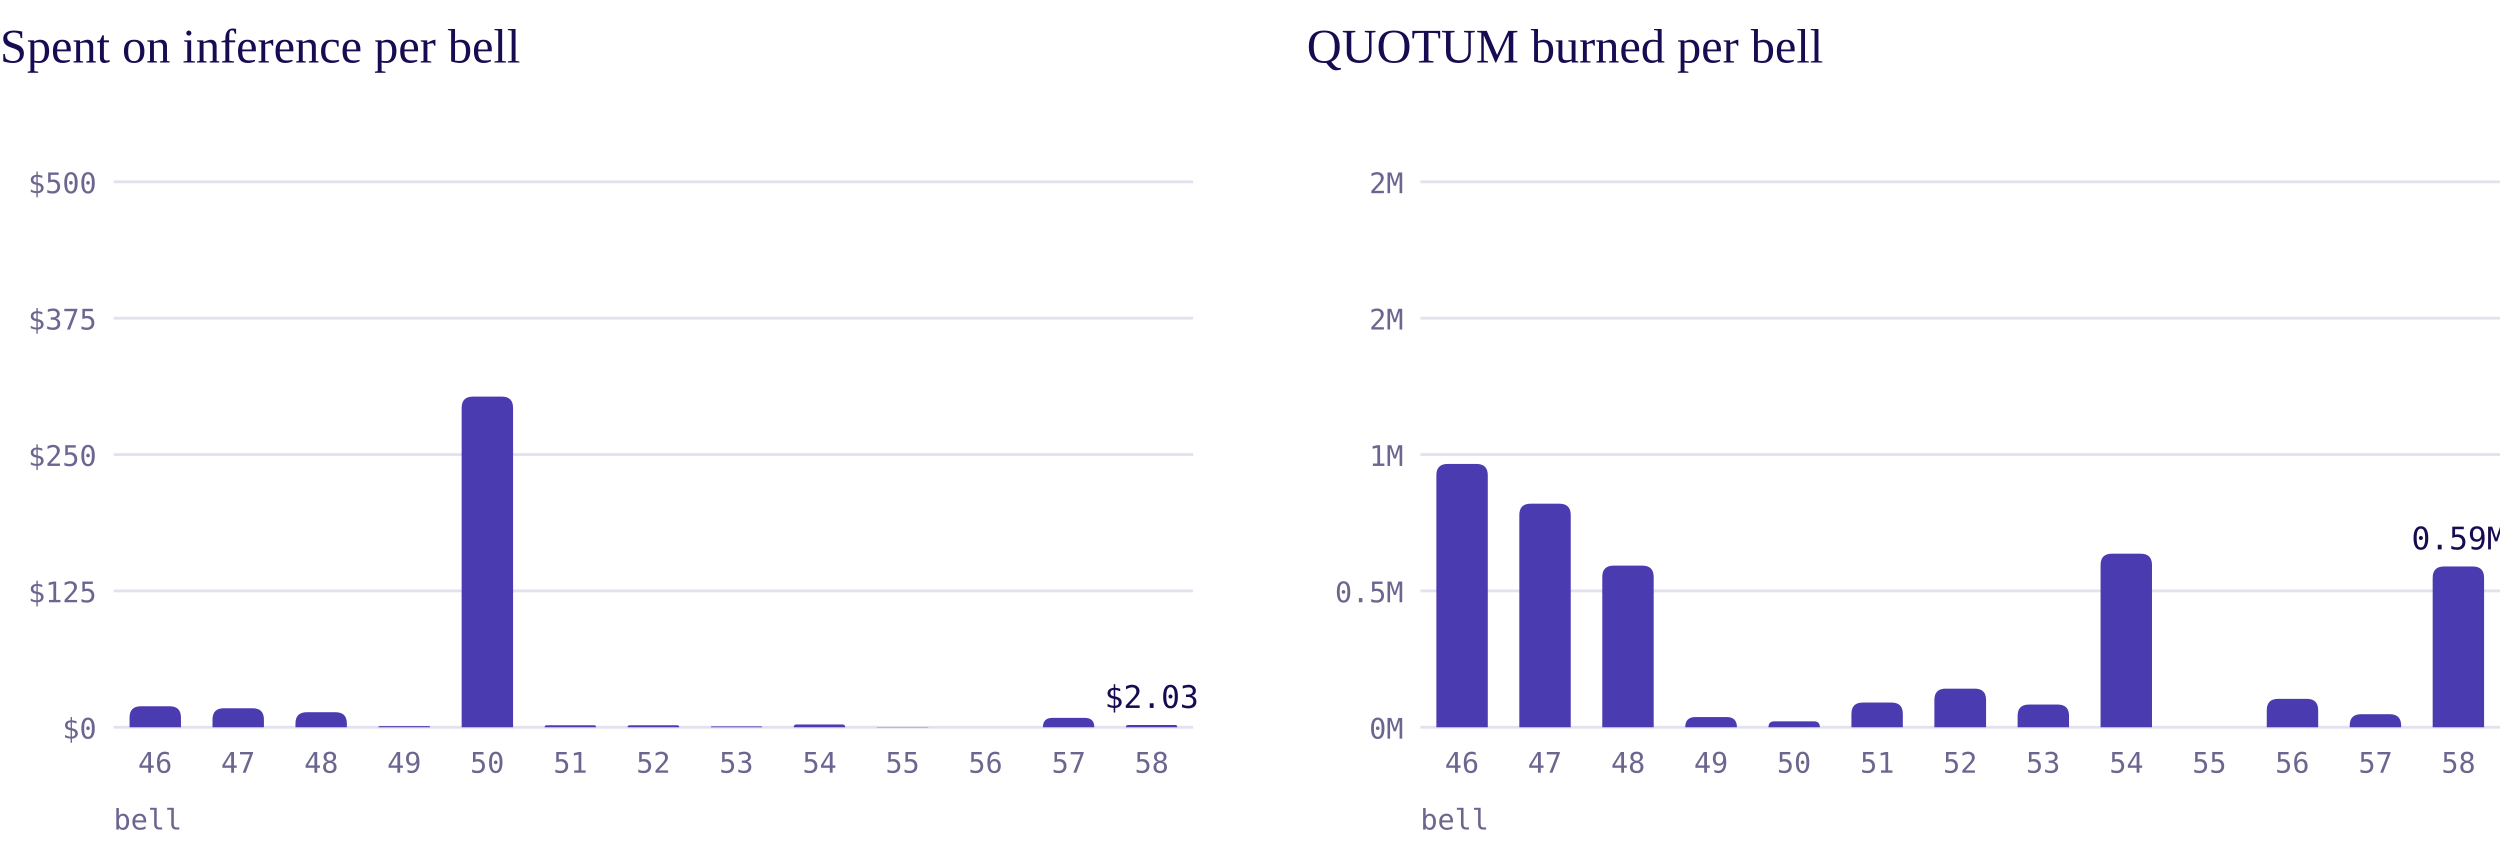
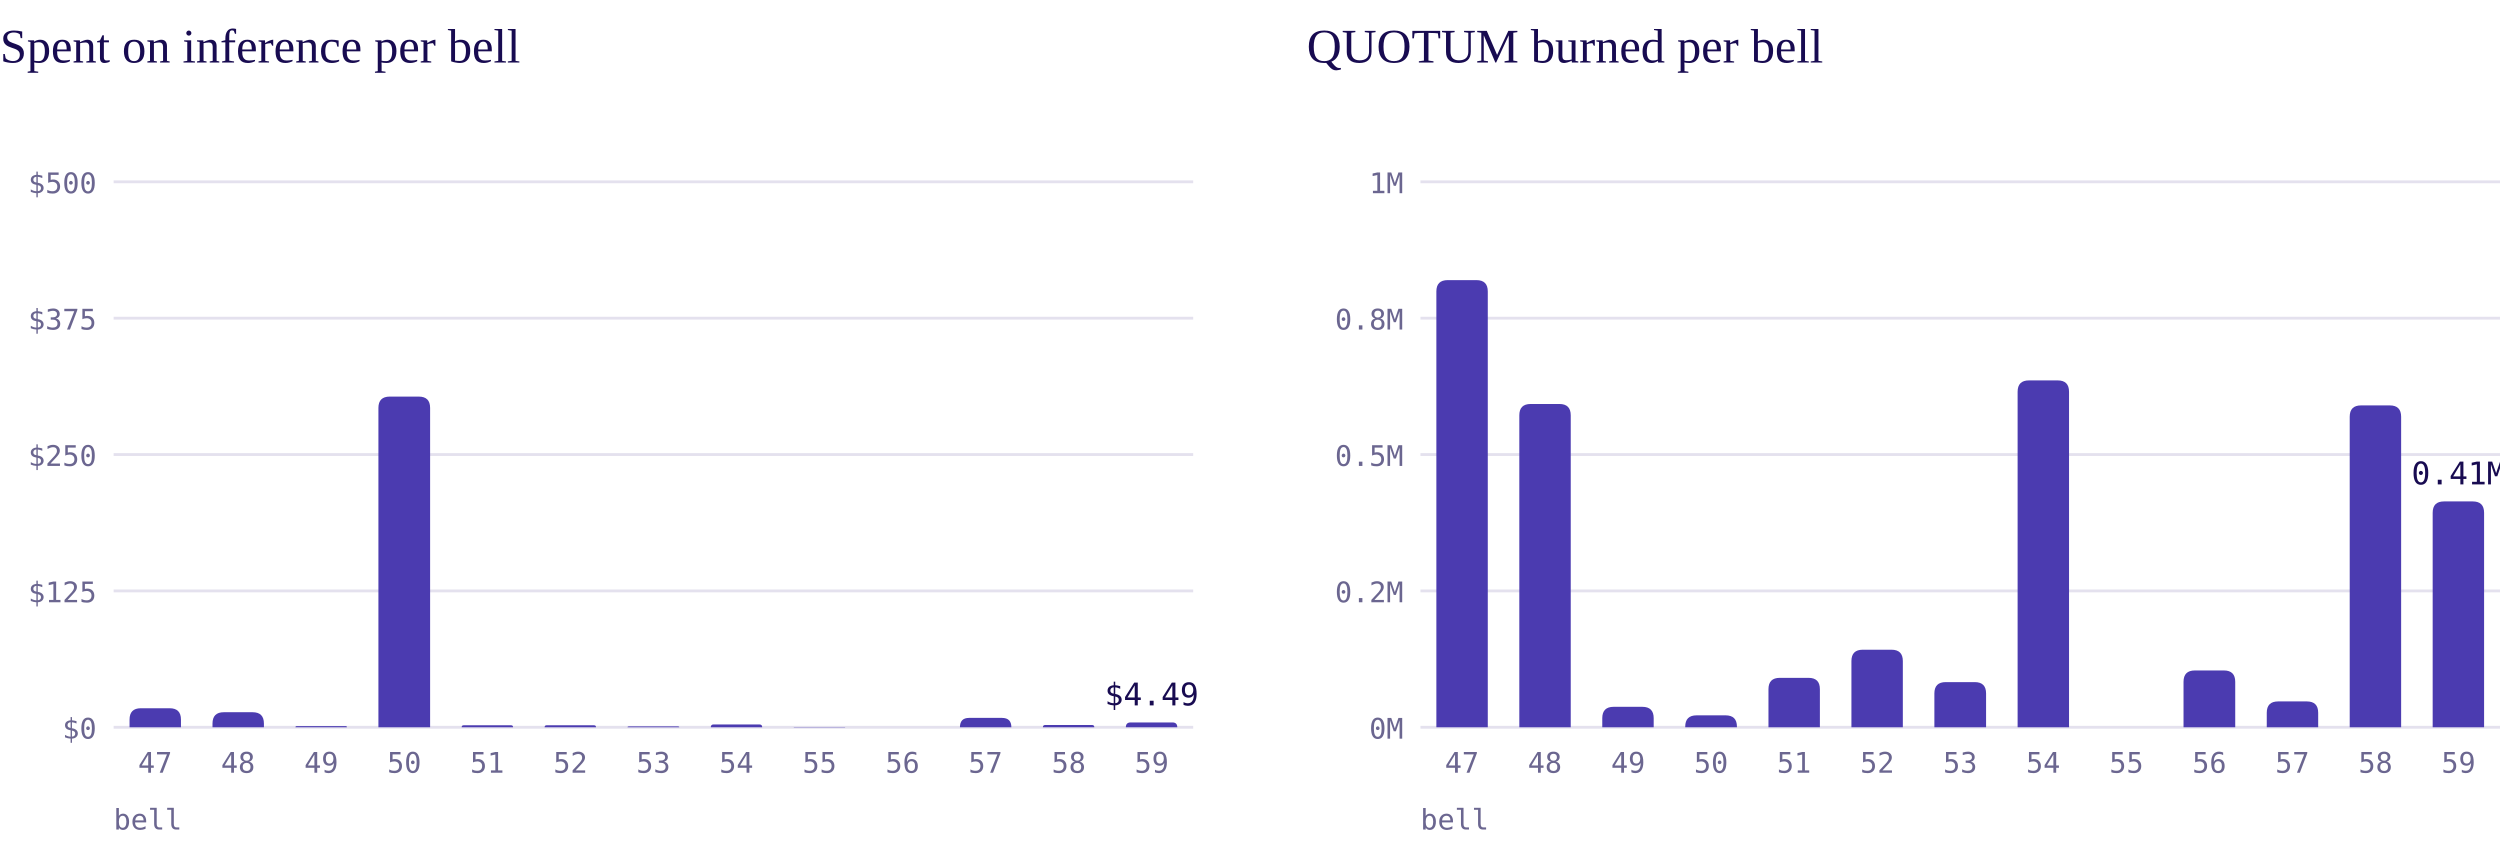
- <svg xmlns="http://www.w3.org/2000/svg" viewBox="0 0 880 300" width="880" height="300" role="img" aria-label="quotum bells 1 to 58: inference spent and QUOTUM burned per bell">
+ <svg xmlns="http://www.w3.org/2000/svg" viewBox="0 0 880 300" width="880" height="300" role="img" aria-label="quotum bells 1 to 59: inference spent and QUOTUM burned per bell">
  <text x="0" y="22" font-family="Georgia,'Times New Roman',serif" font-size="17" fill="#180b51">Spent on inference per bell</text>
  <line x1="40" x2="420" y1="256.0" y2="256.0" stroke="#e4e1ee" stroke-width="1" />
  <text x="34" y="260.0" text-anchor="end" font-family="ui-monospace,SFMono-Regular,Menlo,monospace" font-size="10" fill="#6b6690">$0</text>
  <line x1="40" x2="420" y1="208.0" y2="208.0" stroke="#e4e1ee" stroke-width="1" />
  <text x="34" y="212.0" text-anchor="end" font-family="ui-monospace,SFMono-Regular,Menlo,monospace" font-size="10" fill="#6b6690">$125</text>
  <line x1="40" x2="420" y1="160.0" y2="160.0" stroke="#e4e1ee" stroke-width="1" />
  <text x="34" y="164.0" text-anchor="end" font-family="ui-monospace,SFMono-Regular,Menlo,monospace" font-size="10" fill="#6b6690">$250</text>
  <line x1="40" x2="420" y1="112.0" y2="112.0" stroke="#e4e1ee" stroke-width="1" />
  <text x="34" y="116.0" text-anchor="end" font-family="ui-monospace,SFMono-Regular,Menlo,monospace" font-size="10" fill="#6b6690">$375</text>
  <line x1="40" x2="420" y1="64.0" y2="64.0" stroke="#e4e1ee" stroke-width="1" />
  <text x="34" y="68.0" text-anchor="end" font-family="ui-monospace,SFMono-Regular,Menlo,monospace" font-size="10" fill="#6b6690">$500</text>
-   <path d="M45.6,256.0 V252.6 Q45.6,248.6 49.6,248.6 H59.7 Q63.7,248.6 63.7,252.6 V256.0 Z" fill="#4b3bb0" />
-   <text x="54.6" y="272" text-anchor="middle" font-family="ui-monospace,SFMono-Regular,Menlo,monospace" font-size="10" fill="#6b6690">46</text>
-   <path d="M74.8,256.0 V253.3 Q74.8,249.3 78.8,249.3 H88.9 Q92.9,249.3 92.9,253.3 V256.0 Z" fill="#4b3bb0" />
-   <text x="83.8" y="272" text-anchor="middle" font-family="ui-monospace,SFMono-Regular,Menlo,monospace" font-size="10" fill="#6b6690">47</text>
-   <path d="M104.0,256.0 V254.7 Q104.0,250.7 108.0,250.7 H118.1 Q122.1,250.7 122.1,254.7 V256.0 Z" fill="#4b3bb0" />
-   <text x="113.1" y="272" text-anchor="middle" font-family="ui-monospace,SFMono-Regular,Menlo,monospace" font-size="10" fill="#6b6690">48</text>
-   <path d="M133.2,256.0 V256.0 Q133.2,255.6 133.6,255.6 H151.0 Q151.4,255.6 151.4,256.0 V256.0 Z" fill="#4b3bb0" />
-   <text x="142.3" y="272" text-anchor="middle" font-family="ui-monospace,SFMono-Regular,Menlo,monospace" font-size="10" fill="#6b6690">49</text>
-   <path d="M162.5,256.0 V143.6 Q162.5,139.6 166.5,139.6 H176.6 Q180.6,139.6 180.6,143.6 V256.0 Z" fill="#4b3bb0" />
-   <text x="171.5" y="272" text-anchor="middle" font-family="ui-monospace,SFMono-Regular,Menlo,monospace" font-size="10" fill="#6b6690">50</text>
-   <path d="M191.7,256.0 V256.0 Q191.7,255.3 192.4,255.3 H209.2 Q209.8,255.3 209.8,256.0 V256.0 Z" fill="#4b3bb0" />
-   <text x="200.8" y="272" text-anchor="middle" font-family="ui-monospace,SFMono-Regular,Menlo,monospace" font-size="10" fill="#6b6690">51</text>
-   <path d="M220.9,256.0 V256.0 Q220.9,255.3 221.6,255.3 H238.4 Q239.1,255.3 239.1,256.0 V256.0 Z" fill="#4b3bb0" />
-   <text x="230.0" y="272" text-anchor="middle" font-family="ui-monospace,SFMono-Regular,Menlo,monospace" font-size="10" fill="#6b6690">52</text>
-   <path d="M250.2,256.0 V256.0 Q250.2,255.7 250.5,255.7 H268.0 Q268.3,255.7 268.3,256.0 V256.0 Z" fill="#4b3bb0" />
-   <text x="259.2" y="272" text-anchor="middle" font-family="ui-monospace,SFMono-Regular,Menlo,monospace" font-size="10" fill="#6b6690">53</text>
-   <path d="M279.4,256.0 V256.0 Q279.4,255.0 280.4,255.0 H296.5 Q297.5,255.0 297.5,256.0 V256.0 Z" fill="#4b3bb0" />
-   <text x="288.5" y="272" text-anchor="middle" font-family="ui-monospace,SFMono-Regular,Menlo,monospace" font-size="10" fill="#6b6690">54</text>
-   <path d="M308.6,256.0 V256.0 Q308.6,255.9 308.8,255.9 H326.6 Q326.8,255.9 326.8,256.0 V256.0 Z" fill="#4b3bb0" />
-   <text x="317.7" y="272" text-anchor="middle" font-family="ui-monospace,SFMono-Regular,Menlo,monospace" font-size="10" fill="#6b6690">55</text>
-   <path d="M337.9,256.0 V256.0 Q337.9,256.0 337.9,256.0 H356.0 Q356.0,256.0 356.0,256.0 V256.0 Z" fill="#4b3bb0" />
-   <text x="346.9" y="272" text-anchor="middle" font-family="ui-monospace,SFMono-Regular,Menlo,monospace" font-size="10" fill="#6b6690">56</text>
-   <path d="M367.1,256.0 V256.0 Q367.1,252.7 370.4,252.7 H381.9 Q385.2,252.7 385.2,256.0 V256.0 Z" fill="#4b3bb0" />
-   <text x="376.2" y="272" text-anchor="middle" font-family="ui-monospace,SFMono-Regular,Menlo,monospace" font-size="10" fill="#6b6690">57</text>
-   <path d="M396.3,256.0 V256.0 Q396.3,255.2 397.1,255.2 H413.7 Q414.4,255.2 414.4,256.0 V256.0 Z" fill="#4b3bb0" />
-   <text x="405.4" y="272" text-anchor="middle" font-family="ui-monospace,SFMono-Regular,Menlo,monospace" font-size="10" fill="#6b6690">58</text>
-   <text x="405.4" y="249.2" text-anchor="middle" font-family="ui-monospace,SFMono-Regular,Menlo,monospace" font-size="11" fill="#180b51">$2.03</text>
+   <path d="M45.6,256.0 V253.3 Q45.6,249.3 49.6,249.3 H59.7 Q63.7,249.3 63.7,253.3 V256.0 Z" fill="#4b3bb0" />
+   <text x="54.6" y="272" text-anchor="middle" font-family="ui-monospace,SFMono-Regular,Menlo,monospace" font-size="10" fill="#6b6690">47</text>
+   <path d="M74.8,256.0 V254.7 Q74.8,250.7 78.8,250.7 H88.9 Q92.9,250.7 92.9,254.7 V256.0 Z" fill="#4b3bb0" />
+   <text x="83.8" y="272" text-anchor="middle" font-family="ui-monospace,SFMono-Regular,Menlo,monospace" font-size="10" fill="#6b6690">48</text>
+   <path d="M104.0,256.0 V256.0 Q104.0,255.6 104.4,255.6 H121.8 Q122.1,255.6 122.1,256.0 V256.0 Z" fill="#4b3bb0" />
+   <text x="113.1" y="272" text-anchor="middle" font-family="ui-monospace,SFMono-Regular,Menlo,monospace" font-size="10" fill="#6b6690">49</text>
+   <path d="M133.2,256.0 V143.6 Q133.2,139.6 137.2,139.6 H147.4 Q151.4,139.6 151.4,143.6 V256.0 Z" fill="#4b3bb0" />
+   <text x="142.3" y="272" text-anchor="middle" font-family="ui-monospace,SFMono-Regular,Menlo,monospace" font-size="10" fill="#6b6690">50</text>
+   <path d="M162.5,256.0 V256.0 Q162.5,255.3 163.2,255.3 H179.9 Q180.6,255.3 180.6,256.0 V256.0 Z" fill="#4b3bb0" />
+   <text x="171.5" y="272" text-anchor="middle" font-family="ui-monospace,SFMono-Regular,Menlo,monospace" font-size="10" fill="#6b6690">51</text>
+   <path d="M191.7,256.0 V256.0 Q191.7,255.3 192.4,255.3 H209.1 Q209.8,255.3 209.8,256.0 V256.0 Z" fill="#4b3bb0" />
+   <text x="200.8" y="272" text-anchor="middle" font-family="ui-monospace,SFMono-Regular,Menlo,monospace" font-size="10" fill="#6b6690">52</text>
+   <path d="M220.9,256.0 V256.0 Q220.9,255.7 221.3,255.7 H238.7 Q239.1,255.7 239.1,256.0 V256.0 Z" fill="#4b3bb0" />
+   <text x="230.0" y="272" text-anchor="middle" font-family="ui-monospace,SFMono-Regular,Menlo,monospace" font-size="10" fill="#6b6690">53</text>
+   <path d="M250.2,256.0 V256.0 Q250.2,255.0 251.2,255.0 H267.3 Q268.3,255.0 268.3,256.0 V256.0 Z" fill="#4b3bb0" />
+   <text x="259.2" y="272" text-anchor="middle" font-family="ui-monospace,SFMono-Regular,Menlo,monospace" font-size="10" fill="#6b6690">54</text>
+   <path d="M279.4,256.0 V256.0 Q279.4,255.9 279.5,255.9 H297.4 Q297.5,255.9 297.5,256.0 V256.0 Z" fill="#4b3bb0" />
+   <text x="288.5" y="272" text-anchor="middle" font-family="ui-monospace,SFMono-Regular,Menlo,monospace" font-size="10" fill="#6b6690">55</text>
+   <path d="M308.6,256.0 V256.0 Q308.6,256.0 308.7,256.0 H326.7 Q326.8,256.0 326.8,256.0 V256.0 Z" fill="#4b3bb0" />
+   <text x="317.7" y="272" text-anchor="middle" font-family="ui-monospace,SFMono-Regular,Menlo,monospace" font-size="10" fill="#6b6690">56</text>
+   <path d="M337.9,256.0 V256.0 Q337.9,252.7 341.1,252.7 H352.7 Q356.0,252.7 356.0,256.0 V256.0 Z" fill="#4b3bb0" />
+   <text x="346.9" y="272" text-anchor="middle" font-family="ui-monospace,SFMono-Regular,Menlo,monospace" font-size="10" fill="#6b6690">57</text>
+   <path d="M367.1,256.0 V256.0 Q367.1,255.2 367.9,255.2 H384.4 Q385.2,255.2 385.2,256.0 V256.0 Z" fill="#4b3bb0" />
+   <text x="376.2" y="272" text-anchor="middle" font-family="ui-monospace,SFMono-Regular,Menlo,monospace" font-size="10" fill="#6b6690">58</text>
+   <path d="M396.3,256.0 V256.0 Q396.3,254.3 398.0,254.3 H412.7 Q414.4,254.3 414.4,256.0 V256.0 Z" fill="#4b3bb0" />
+   <text x="405.4" y="272" text-anchor="middle" font-family="ui-monospace,SFMono-Regular,Menlo,monospace" font-size="10" fill="#6b6690">59</text>
+   <text x="405.4" y="248.3" text-anchor="middle" font-family="ui-monospace,SFMono-Regular,Menlo,monospace" font-size="11" fill="#180b51">$4.49</text>
  <text x="40" y="292" font-family="ui-monospace,SFMono-Regular,Menlo,monospace" font-size="10" fill="#6b6690">bell</text>
  <text x="460" y="22" font-family="Georgia,'Times New Roman',serif" font-size="17" fill="#180b51">QUOTUM burned per bell</text>
  <line x1="500" x2="880" y1="256.0" y2="256.0" stroke="#e4e1ee" stroke-width="1" />
  <text x="494" y="260.0" text-anchor="end" font-family="ui-monospace,SFMono-Regular,Menlo,monospace" font-size="10" fill="#6b6690">0M</text>
  <line x1="500" x2="880" y1="208.0" y2="208.0" stroke="#e4e1ee" stroke-width="1" />
-   <text x="494" y="212.0" text-anchor="end" font-family="ui-monospace,SFMono-Regular,Menlo,monospace" font-size="10" fill="#6b6690">0.5M</text>
+   <text x="494" y="212.0" text-anchor="end" font-family="ui-monospace,SFMono-Regular,Menlo,monospace" font-size="10" fill="#6b6690">0.2M</text>
  <line x1="500" x2="880" y1="160.0" y2="160.0" stroke="#e4e1ee" stroke-width="1" />
-   <text x="494" y="164.0" text-anchor="end" font-family="ui-monospace,SFMono-Regular,Menlo,monospace" font-size="10" fill="#6b6690">1M</text>
+   <text x="494" y="164.0" text-anchor="end" font-family="ui-monospace,SFMono-Regular,Menlo,monospace" font-size="10" fill="#6b6690">0.5M</text>
  <line x1="500" x2="880" y1="112.0" y2="112.0" stroke="#e4e1ee" stroke-width="1" />
-   <text x="494" y="116.0" text-anchor="end" font-family="ui-monospace,SFMono-Regular,Menlo,monospace" font-size="10" fill="#6b6690">2M</text>
+   <text x="494" y="116.0" text-anchor="end" font-family="ui-monospace,SFMono-Regular,Menlo,monospace" font-size="10" fill="#6b6690">0.8M</text>
  <line x1="500" x2="880" y1="64.0" y2="64.0" stroke="#e4e1ee" stroke-width="1" />
-   <text x="494" y="68.0" text-anchor="end" font-family="ui-monospace,SFMono-Regular,Menlo,monospace" font-size="10" fill="#6b6690">2M</text>
-   <path d="M505.6,256.0 V167.3 Q505.6,163.3 509.6,163.3 H519.7 Q523.7,163.3 523.7,167.3 V256.0 Z" fill="#4b3bb0" />
-   <text x="514.6" y="272" text-anchor="middle" font-family="ui-monospace,SFMono-Regular,Menlo,monospace" font-size="10" fill="#6b6690">46</text>
-   <path d="M534.8,256.0 V181.3 Q534.8,177.3 538.8,177.3 H548.9 Q552.9,177.3 552.9,181.3 V256.0 Z" fill="#4b3bb0" />
-   <text x="543.8" y="272" text-anchor="middle" font-family="ui-monospace,SFMono-Regular,Menlo,monospace" font-size="10" fill="#6b6690">47</text>
-   <path d="M564.0,256.0 V203.1 Q564.0,199.1 568.0,199.1 H578.1 Q582.1,199.1 582.1,203.1 V256.0 Z" fill="#4b3bb0" />
-   <text x="573.1" y="272" text-anchor="middle" font-family="ui-monospace,SFMono-Regular,Menlo,monospace" font-size="10" fill="#6b6690">48</text>
-   <path d="M593.2,256.0 V256.0 Q593.2,252.4 596.8,252.4 H607.8 Q611.4,252.4 611.4,256.0 V256.0 Z" fill="#4b3bb0" />
-   <text x="602.3" y="272" text-anchor="middle" font-family="ui-monospace,SFMono-Regular,Menlo,monospace" font-size="10" fill="#6b6690">49</text>
-   <path d="M622.5,256.0 V256.0 Q622.5,253.9 624.6,253.9 H638.5 Q640.6,253.9 640.6,256.0 V256.0 Z" fill="#4b3bb0" />
-   <text x="631.5" y="272" text-anchor="middle" font-family="ui-monospace,SFMono-Regular,Menlo,monospace" font-size="10" fill="#6b6690">50</text>
-   <path d="M651.7,256.0 V251.3 Q651.7,247.3 655.7,247.3 H665.8 Q669.8,247.3 669.8,251.3 V256.0 Z" fill="#4b3bb0" />
-   <text x="660.8" y="272" text-anchor="middle" font-family="ui-monospace,SFMono-Regular,Menlo,monospace" font-size="10" fill="#6b6690">51</text>
-   <path d="M680.9,256.0 V246.4 Q680.9,242.4 684.9,242.4 H695.1 Q699.1,242.4 699.1,246.4 V256.0 Z" fill="#4b3bb0" />
-   <text x="690.0" y="272" text-anchor="middle" font-family="ui-monospace,SFMono-Regular,Menlo,monospace" font-size="10" fill="#6b6690">52</text>
-   <path d="M710.2,256.0 V252.0 Q710.2,248.0 714.2,248.0 H724.3 Q728.3,248.0 728.3,252.0 V256.0 Z" fill="#4b3bb0" />
-   <text x="719.2" y="272" text-anchor="middle" font-family="ui-monospace,SFMono-Regular,Menlo,monospace" font-size="10" fill="#6b6690">53</text>
-   <path d="M739.4,256.0 V198.9 Q739.4,194.9 743.4,194.9 H753.5 Q757.5,194.9 757.5,198.9 V256.0 Z" fill="#4b3bb0" />
-   <text x="748.5" y="272" text-anchor="middle" font-family="ui-monospace,SFMono-Regular,Menlo,monospace" font-size="10" fill="#6b6690">54</text>
-   <text x="777.7" y="272" text-anchor="middle" font-family="ui-monospace,SFMono-Regular,Menlo,monospace" font-size="10" fill="#6b6690">55</text>
-   <path d="M797.9,256.0 V250.0 Q797.9,246.0 801.9,246.0 H812.0 Q816.0,246.0 816.0,250.0 V256.0 Z" fill="#4b3bb0" />
-   <text x="806.9" y="272" text-anchor="middle" font-family="ui-monospace,SFMono-Regular,Menlo,monospace" font-size="10" fill="#6b6690">56</text>
-   <path d="M827.1,256.0 V255.4 Q827.1,251.4 831.1,251.4 H841.2 Q845.2,251.4 845.2,255.4 V256.0 Z" fill="#4b3bb0" />
-   <text x="836.2" y="272" text-anchor="middle" font-family="ui-monospace,SFMono-Regular,Menlo,monospace" font-size="10" fill="#6b6690">57</text>
-   <path d="M856.3,256.0 V203.4 Q856.3,199.4 860.3,199.4 H870.4 Q874.4,199.4 874.4,203.4 V256.0 Z" fill="#4b3bb0" />
-   <text x="865.4" y="272" text-anchor="middle" font-family="ui-monospace,SFMono-Regular,Menlo,monospace" font-size="10" fill="#6b6690">58</text>
-   <text x="865.4" y="193.4" text-anchor="middle" font-family="ui-monospace,SFMono-Regular,Menlo,monospace" font-size="11" fill="#180b51">0.59M</text>
+   <text x="494" y="68.0" text-anchor="end" font-family="ui-monospace,SFMono-Regular,Menlo,monospace" font-size="10" fill="#6b6690">1M</text>
+   <path d="M505.6,256.0 V102.6 Q505.6,98.6 509.6,98.6 H519.7 Q523.7,98.6 523.7,102.6 V256.0 Z" fill="#4b3bb0" />
+   <text x="514.6" y="272" text-anchor="middle" font-family="ui-monospace,SFMono-Regular,Menlo,monospace" font-size="10" fill="#6b6690">47</text>
+   <path d="M534.8,256.0 V146.2 Q534.8,142.2 538.8,142.2 H548.9 Q552.9,142.2 552.9,146.2 V256.0 Z" fill="#4b3bb0" />
+   <text x="543.8" y="272" text-anchor="middle" font-family="ui-monospace,SFMono-Regular,Menlo,monospace" font-size="10" fill="#6b6690">48</text>
+   <path d="M564.0,256.0 V252.8 Q564.0,248.8 568.0,248.8 H578.1 Q582.1,248.8 582.1,252.8 V256.0 Z" fill="#4b3bb0" />
+   <text x="573.1" y="272" text-anchor="middle" font-family="ui-monospace,SFMono-Regular,Menlo,monospace" font-size="10" fill="#6b6690">49</text>
+   <path d="M593.2,256.0 V255.8 Q593.2,251.8 597.2,251.8 H607.4 Q611.4,251.8 611.4,255.8 V256.0 Z" fill="#4b3bb0" />
+   <text x="602.3" y="272" text-anchor="middle" font-family="ui-monospace,SFMono-Regular,Menlo,monospace" font-size="10" fill="#6b6690">50</text>
+   <path d="M622.5,256.0 V242.6 Q622.5,238.6 626.5,238.6 H636.6 Q640.6,238.6 640.6,242.6 V256.0 Z" fill="#4b3bb0" />
+   <text x="631.5" y="272" text-anchor="middle" font-family="ui-monospace,SFMono-Regular,Menlo,monospace" font-size="10" fill="#6b6690">51</text>
+   <path d="M651.7,256.0 V232.7 Q651.7,228.7 655.7,228.7 H665.8 Q669.8,228.7 669.8,232.7 V256.0 Z" fill="#4b3bb0" />
+   <text x="660.8" y="272" text-anchor="middle" font-family="ui-monospace,SFMono-Regular,Menlo,monospace" font-size="10" fill="#6b6690">52</text>
+   <path d="M680.9,256.0 V244.1 Q680.9,240.1 684.9,240.1 H695.1 Q699.1,240.1 699.1,244.1 V256.0 Z" fill="#4b3bb0" />
+   <text x="690.0" y="272" text-anchor="middle" font-family="ui-monospace,SFMono-Regular,Menlo,monospace" font-size="10" fill="#6b6690">53</text>
+   <path d="M710.2,256.0 V137.9 Q710.2,133.9 714.2,133.9 H724.3 Q728.3,133.9 728.3,137.9 V256.0 Z" fill="#4b3bb0" />
+   <text x="719.2" y="272" text-anchor="middle" font-family="ui-monospace,SFMono-Regular,Menlo,monospace" font-size="10" fill="#6b6690">54</text>
+   <text x="748.5" y="272" text-anchor="middle" font-family="ui-monospace,SFMono-Regular,Menlo,monospace" font-size="10" fill="#6b6690">55</text>
+   <path d="M768.6,256.0 V240.0 Q768.6,236.0 772.6,236.0 H782.8 Q786.8,236.0 786.8,240.0 V256.0 Z" fill="#4b3bb0" />
+   <text x="777.7" y="272" text-anchor="middle" font-family="ui-monospace,SFMono-Regular,Menlo,monospace" font-size="10" fill="#6b6690">56</text>
+   <path d="M797.9,256.0 V250.9 Q797.9,246.9 801.9,246.9 H812.0 Q816.0,246.9 816.0,250.9 V256.0 Z" fill="#4b3bb0" />
+   <text x="806.9" y="272" text-anchor="middle" font-family="ui-monospace,SFMono-Regular,Menlo,monospace" font-size="10" fill="#6b6690">57</text>
+   <path d="M827.1,256.0 V146.7 Q827.1,142.7 831.1,142.7 H841.2 Q845.2,142.7 845.2,146.7 V256.0 Z" fill="#4b3bb0" />
+   <text x="836.2" y="272" text-anchor="middle" font-family="ui-monospace,SFMono-Regular,Menlo,monospace" font-size="10" fill="#6b6690">58</text>
+   <path d="M856.3,256.0 V180.5 Q856.3,176.5 860.3,176.5 H870.4 Q874.4,176.5 874.4,180.5 V256.0 Z" fill="#4b3bb0" />
+   <text x="865.4" y="272" text-anchor="middle" font-family="ui-monospace,SFMono-Regular,Menlo,monospace" font-size="10" fill="#6b6690">59</text>
+   <text x="865.4" y="170.5" text-anchor="middle" font-family="ui-monospace,SFMono-Regular,Menlo,monospace" font-size="11" fill="#180b51">0.41M</text>
  <text x="500" y="292" font-family="ui-monospace,SFMono-Regular,Menlo,monospace" font-size="10" fill="#6b6690">bell</text>
</svg>
